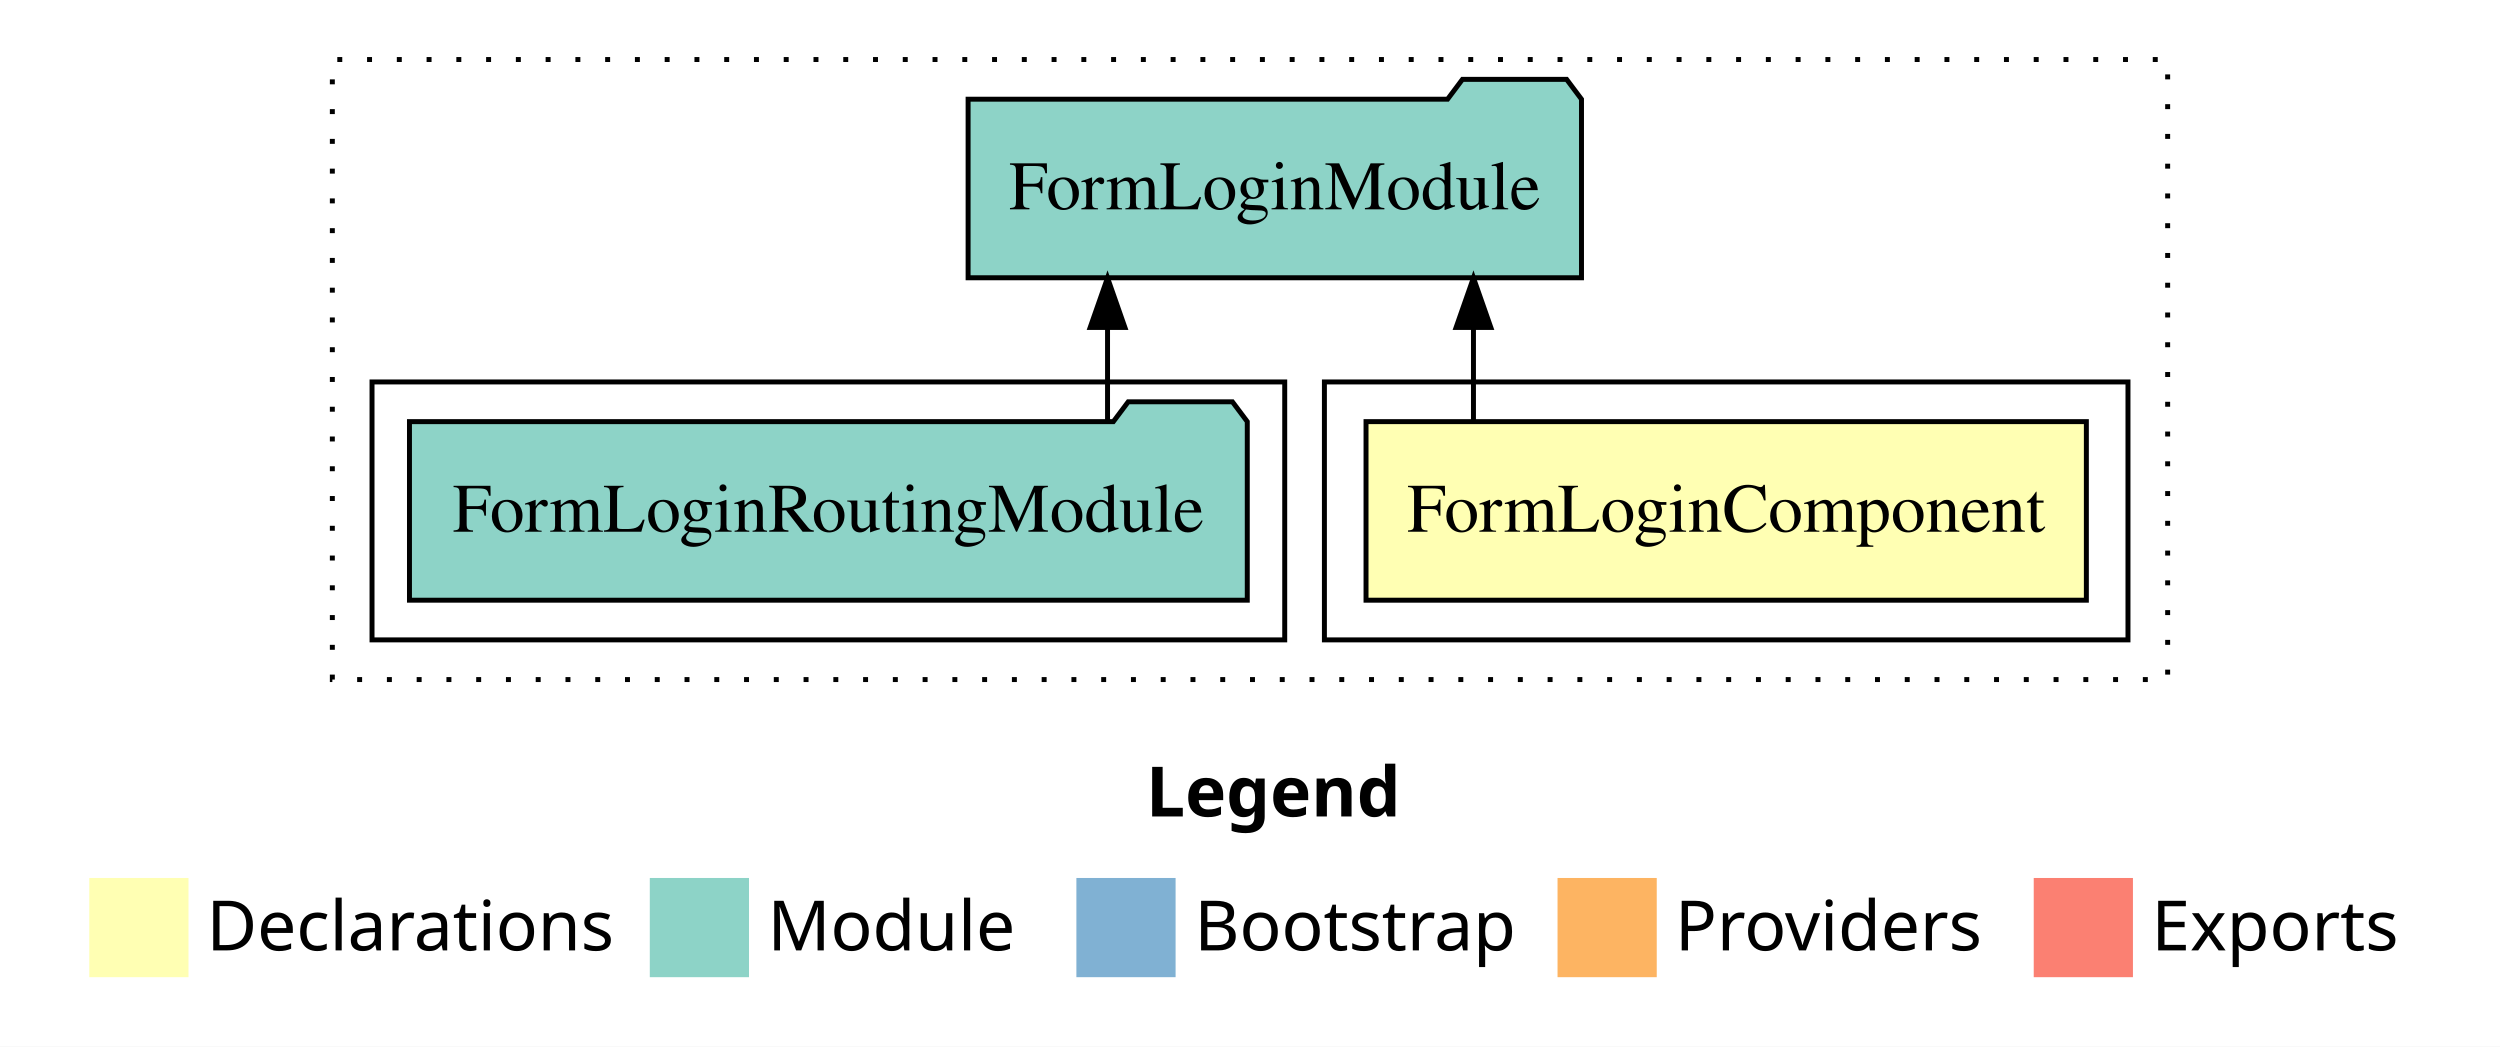
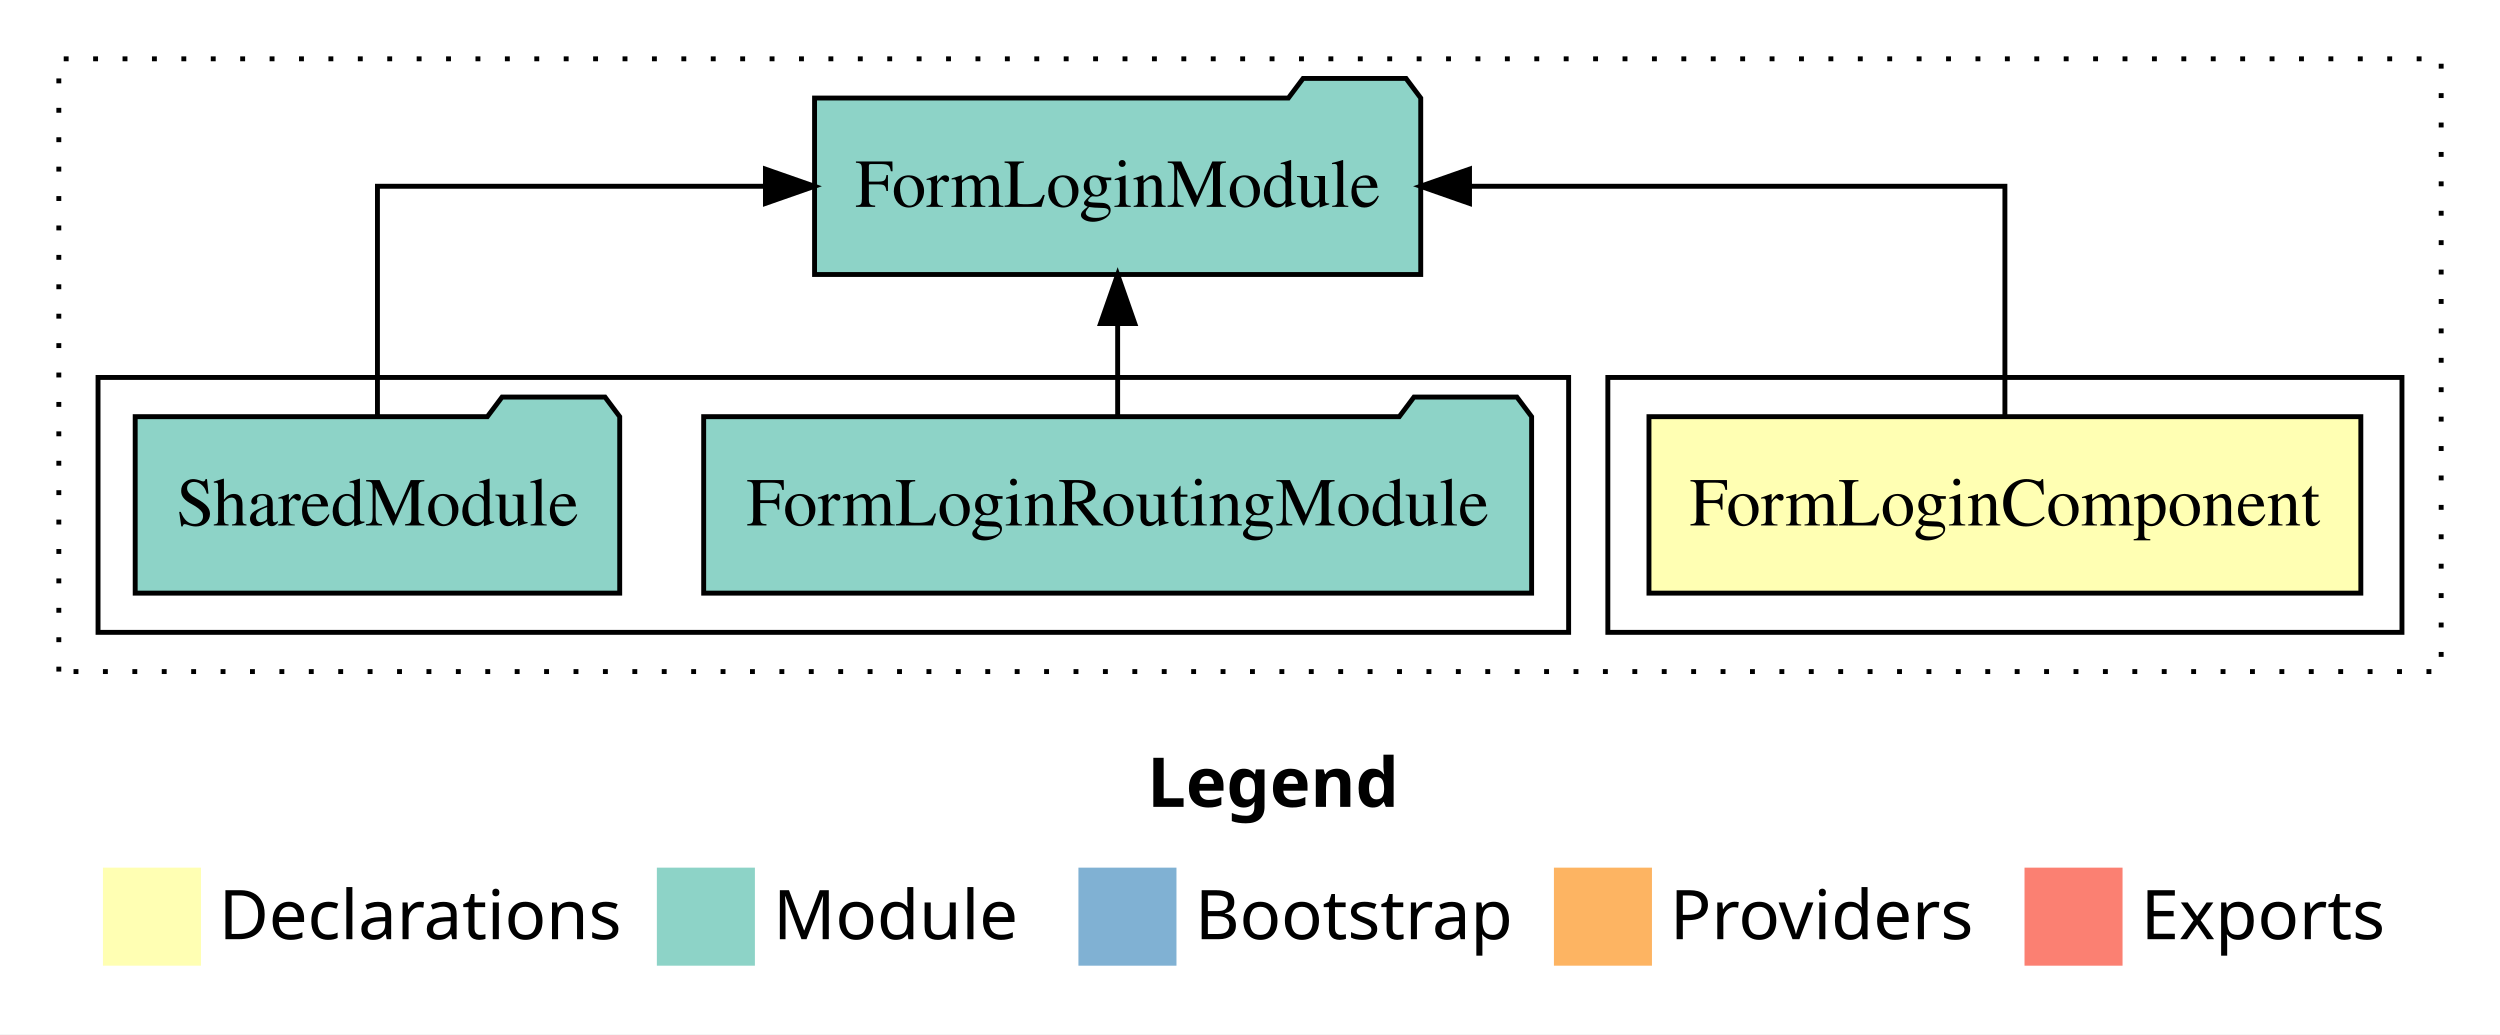
- <svg xmlns="http://www.w3.org/2000/svg" width="504pt" height="211pt" viewBox="0.00 0.00 504.00 211.00">
+ <svg xmlns="http://www.w3.org/2000/svg" width="510pt" height="211pt" viewBox="0.00 0.00 510.00 211.00">
  <g id="graph0" class="graph" transform="scale(1 1) rotate(0) translate(4 207)">
-     <polygon fill="white" stroke="transparent" points="-4,4 -4,-207 500,-207 500,4 -4,4" />
-     <text text-anchor="start" x="227.01" y="-42.4" font-family="Times-12" font-weight="bold" font-size="14.00">Legend</text>
-     <polygon fill="#ffffb3" stroke="transparent" points="14,-10 14,-30 34,-30 34,-10 14,-10" />
-     <text text-anchor="start" x="37.63" y="-15.4" font-family="Times-12" font-size="14.00">  Declarations</text>
-     <polygon fill="#8dd3c7" stroke="transparent" points="127,-10 127,-30 147,-30 147,-10 127,-10" />
-     <text text-anchor="start" x="150.73" y="-15.4" font-family="Times-12" font-size="14.00">  Module</text>
-     <polygon fill="#80b1d3" stroke="transparent" points="213,-10 213,-30 233,-30 233,-10 213,-10" />
-     <text text-anchor="start" x="236.78" y="-15.4" font-family="Times-12" font-size="14.00">  Bootstrap</text>
-     <polygon fill="#fdb462" stroke="transparent" points="310,-10 310,-30 330,-30 330,-10 310,-10" />
-     <text text-anchor="start" x="333.67" y="-15.4" font-family="Times-12" font-size="14.00">  Providers</text>
-     <polygon fill="#fb8072" stroke="transparent" points="406,-10 406,-30 426,-30 426,-10 406,-10" />
-     <text text-anchor="start" x="429.73" y="-15.4" font-family="Times-12" font-size="14.00">  Exports</text>
+     <polygon fill="white" stroke="transparent" points="-4,4 -4,-207 506,-207 506,4 -4,4" />
+     <text text-anchor="start" x="230.01" y="-42.4" font-family="Times-12" font-weight="bold" font-size="14.00">Legend</text>
+     <polygon fill="#ffffb3" stroke="transparent" points="17,-10 17,-30 37,-30 37,-10 17,-10" />
+     <text text-anchor="start" x="40.63" y="-15.4" font-family="Times-12" font-size="14.00">  Declarations</text>
+     <polygon fill="#8dd3c7" stroke="transparent" points="130,-10 130,-30 150,-30 150,-10 130,-10" />
+     <text text-anchor="start" x="153.73" y="-15.4" font-family="Times-12" font-size="14.00">  Module</text>
+     <polygon fill="#80b1d3" stroke="transparent" points="216,-10 216,-30 236,-30 236,-10 216,-10" />
+     <text text-anchor="start" x="239.78" y="-15.4" font-family="Times-12" font-size="14.00">  Bootstrap</text>
+     <polygon fill="#fdb462" stroke="transparent" points="313,-10 313,-30 333,-30 333,-10 313,-10" />
+     <text text-anchor="start" x="336.67" y="-15.4" font-family="Times-12" font-size="14.00">  Providers</text>
+     <polygon fill="#fb8072" stroke="transparent" points="409,-10 409,-30 429,-30 429,-10 409,-10" />
+     <text text-anchor="start" x="432.73" y="-15.4" font-family="Times-12" font-size="14.00">  Exports</text>
    <g id="clust1" class="cluster">
-       <polygon fill="none" stroke="black" stroke-dasharray="1,5" points="63,-70 63,-195 433,-195 433,-70 63,-70" />
+       <polygon fill="none" stroke="black" stroke-dasharray="1,5" points="8,-70 8,-195 494,-195 494,-70 8,-70" />
    </g>
    <g id="clust2" class="cluster">
-       <polygon fill="none" stroke="black" points="263,-78 263,-130 425,-130 425,-78 263,-78" />
+       <polygon fill="none" stroke="black" points="324,-78 324,-130 486,-130 486,-78 324,-78" />
    </g>
    <g id="clust4" class="cluster">
-       <polygon fill="none" stroke="black" points="71,-78 71,-130 255,-130 255,-78 71,-78" />
+       <polygon fill="none" stroke="black" points="16,-78 16,-130 316,-130 316,-78 16,-78" />
    </g>
    <g id="node1" class="node">
-       <polygon fill="#ffffb3" stroke="black" points="416.61,-122 271.39,-122 271.39,-86 416.61,-86 416.61,-122" />
-       <text text-anchor="middle" x="344" y="-99.8" font-family="Times,serif" font-size="14.00">FormLoginComponent</text>
+       <polygon fill="#ffffb3" stroke="black" points="477.61,-122 332.39,-122 332.39,-86 477.61,-86 477.61,-122" />
+       <text text-anchor="middle" x="405" y="-99.8" font-family="Times,serif" font-size="14.00">FormLoginComponent</text>
    </g>
    <g id="node2" class="node">
-       <polygon fill="#8dd3c7" stroke="black" points="314.83,-187 311.83,-191 290.83,-191 287.83,-187 191.17,-187 191.17,-151 314.83,-151 314.83,-187" />
-       <text text-anchor="middle" x="253" y="-164.8" font-family="Times,serif" font-size="14.00">FormLoginModule</text>
+       <polygon fill="#8dd3c7" stroke="black" points="285.83,-187 282.83,-191 261.83,-191 258.83,-187 162.17,-187 162.17,-151 285.83,-151 285.83,-187" />
+       <text text-anchor="middle" x="224" y="-164.8" font-family="Times,serif" font-size="14.00">FormLoginModule</text>
    </g>
    <g id="edge1" class="edge">
-       <path fill="none" stroke="black" d="M293.05,-122.11C293.05,-122.11 293.05,-140.99 293.05,-140.99" />
-       <polygon fill="black" stroke="black" points="289.55,-140.99 293.05,-150.99 296.55,-140.99 289.55,-140.99" />
+       <path fill="none" stroke="black" d="M405,-122.11C405,-141.34 405,-169 405,-169 405,-169 295.78,-169 295.78,-169" />
+       <polygon fill="black" stroke="black" points="295.78,-165.5 285.78,-169 295.78,-172.5 295.78,-165.5" />
    </g>
    <g id="node3" class="node">
-       <polygon fill="#8dd3c7" stroke="black" points="247.45,-122 244.45,-126 223.45,-126 220.45,-122 78.55,-122 78.55,-86 247.45,-86 247.45,-122" />
-       <text text-anchor="middle" x="163" y="-99.8" font-family="Times,serif" font-size="14.00">FormLoginRoutingModule</text>
+       <polygon fill="#8dd3c7" stroke="black" points="308.45,-122 305.45,-126 284.45,-126 281.45,-122 139.55,-122 139.55,-86 308.45,-86 308.45,-122" />
+       <text text-anchor="middle" x="224" y="-99.8" font-family="Times,serif" font-size="14.00">FormLoginRoutingModule</text>
    </g>
    <g id="edge2" class="edge">
-       <path fill="none" stroke="black" d="M219.28,-122.11C219.28,-122.11 219.28,-140.99 219.28,-140.99" />
-       <polygon fill="black" stroke="black" points="215.78,-140.99 219.28,-150.99 222.78,-140.99 215.78,-140.99" />
+       <path fill="none" stroke="black" d="M224,-122.11C224,-122.11 224,-140.99 224,-140.99" />
+       <polygon fill="black" stroke="black" points="220.5,-140.99 224,-150.99 227.5,-140.99 220.5,-140.99" />
+     </g>
+     <g id="node4" class="node">
+       <polygon fill="#8dd3c7" stroke="black" points="122.42,-122 119.42,-126 98.42,-126 95.42,-122 23.58,-122 23.58,-86 122.42,-86 122.42,-122" />
+       <text text-anchor="middle" x="73" y="-99.8" font-family="Times,serif" font-size="14.00">SharedModule</text>
+     </g>
+     <g id="edge3" class="edge">
+       <path fill="none" stroke="black" d="M73,-122.11C73,-141.34 73,-169 73,-169 73,-169 152.15,-169 152.15,-169" />
+       <polygon fill="black" stroke="black" points="152.15,-172.5 162.15,-169 152.15,-165.5 152.15,-172.5" />
    </g>
  </g>
</svg>
